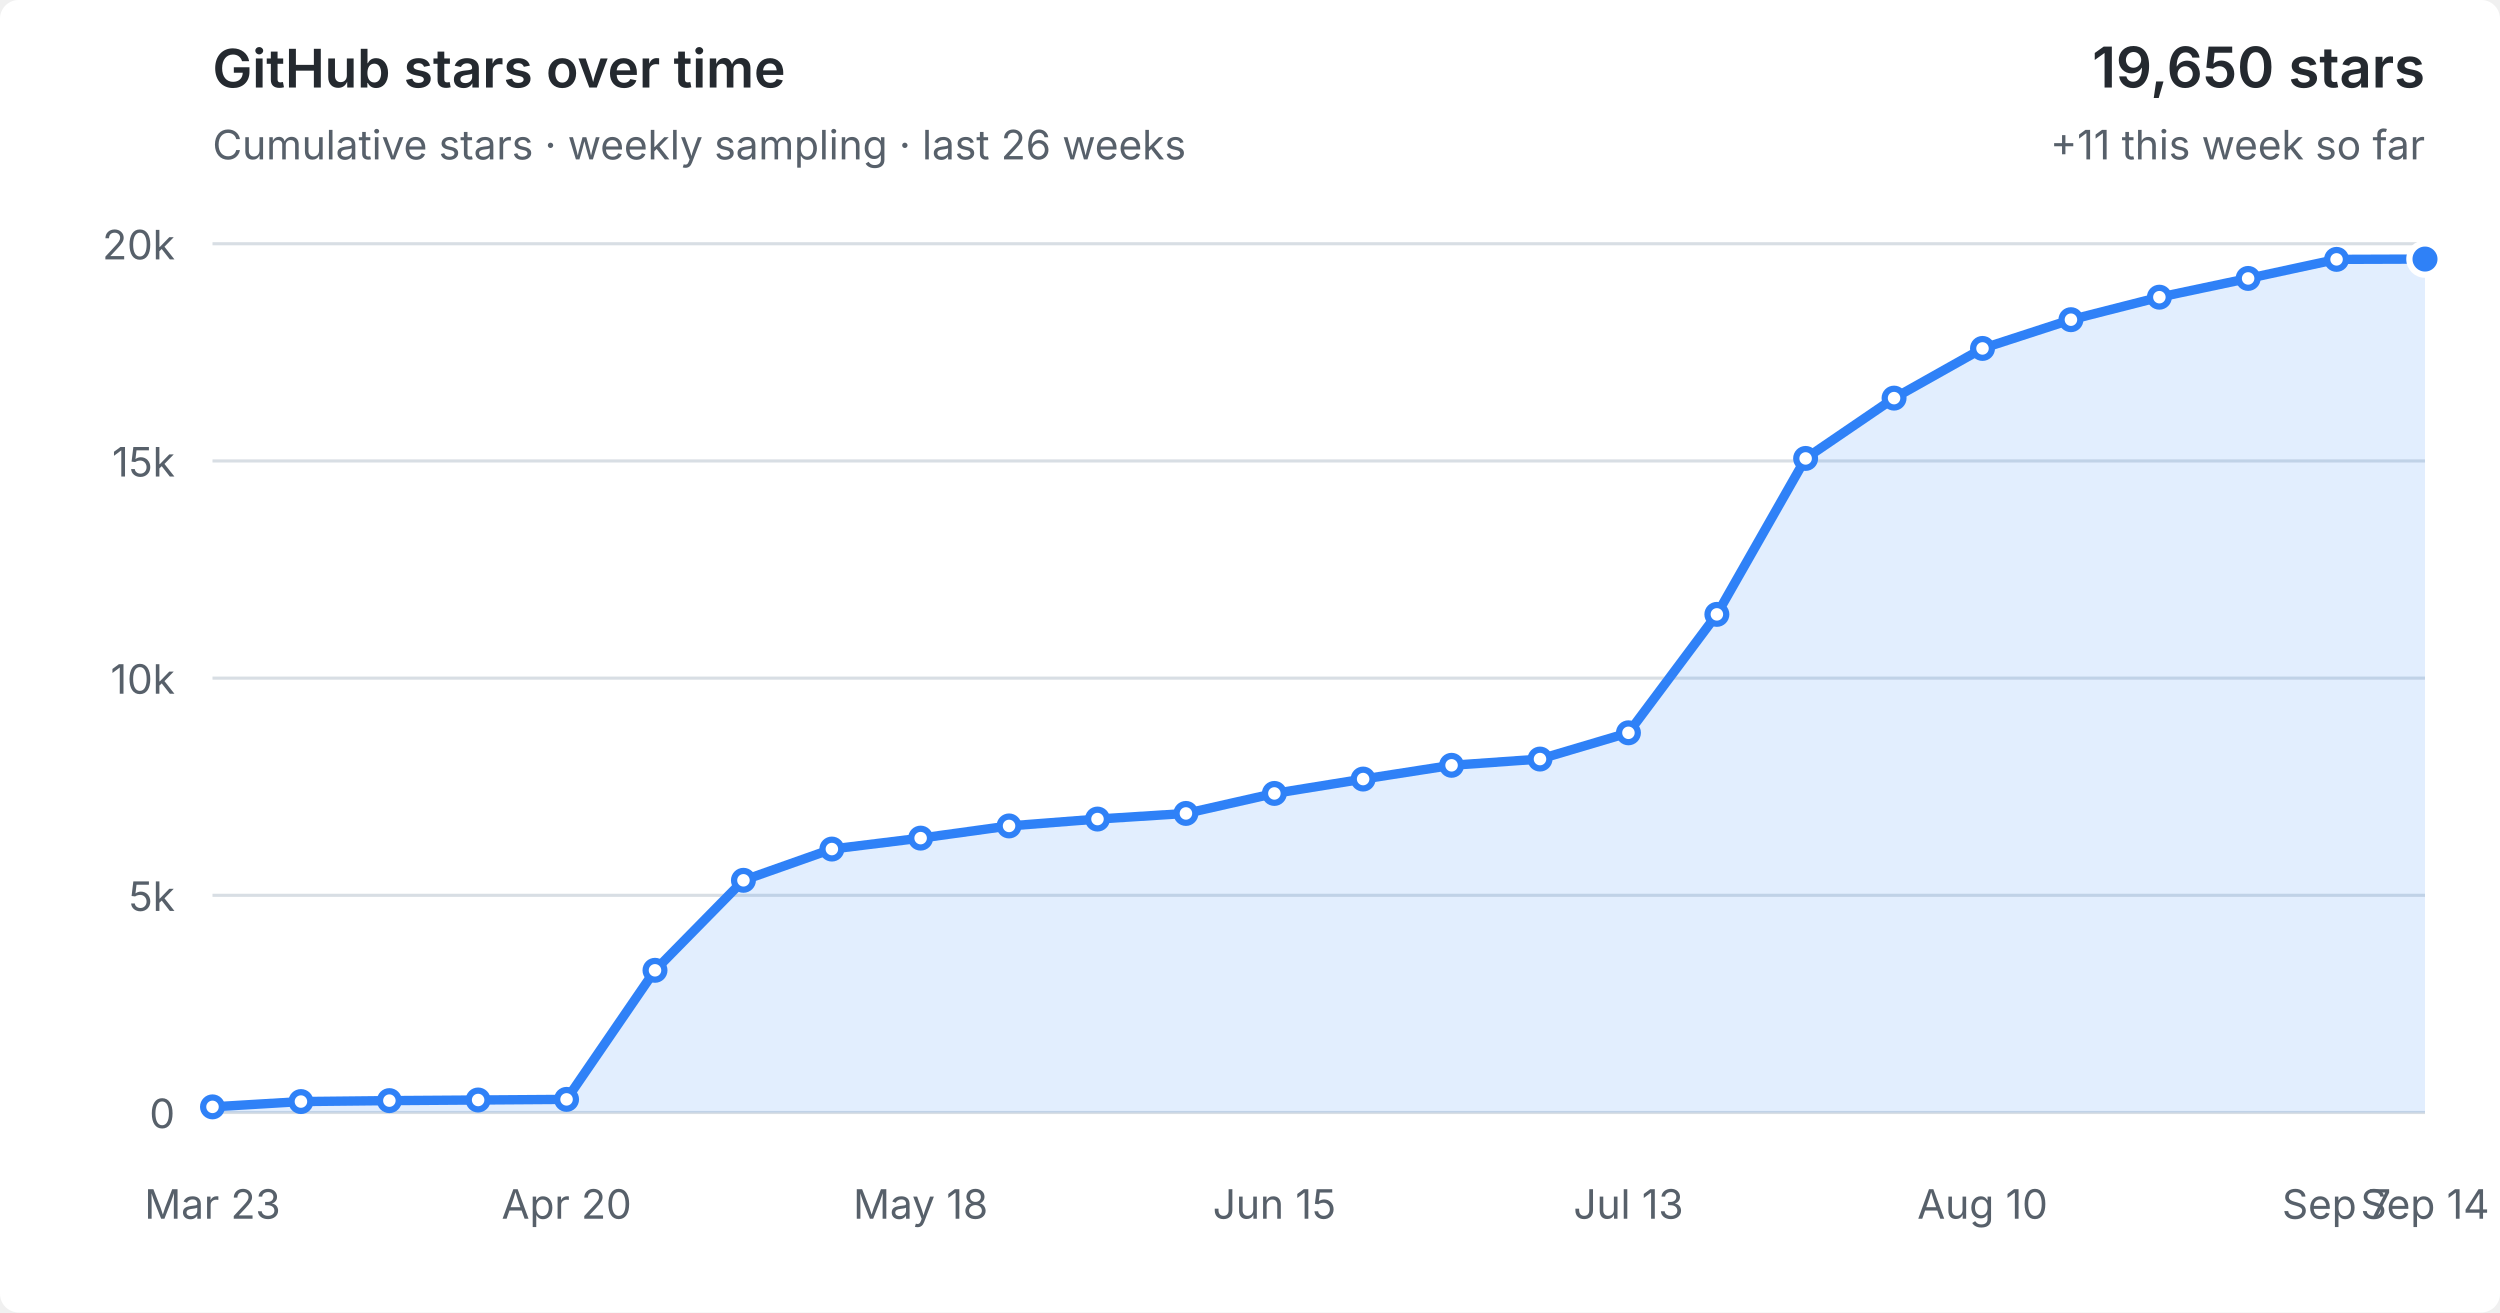
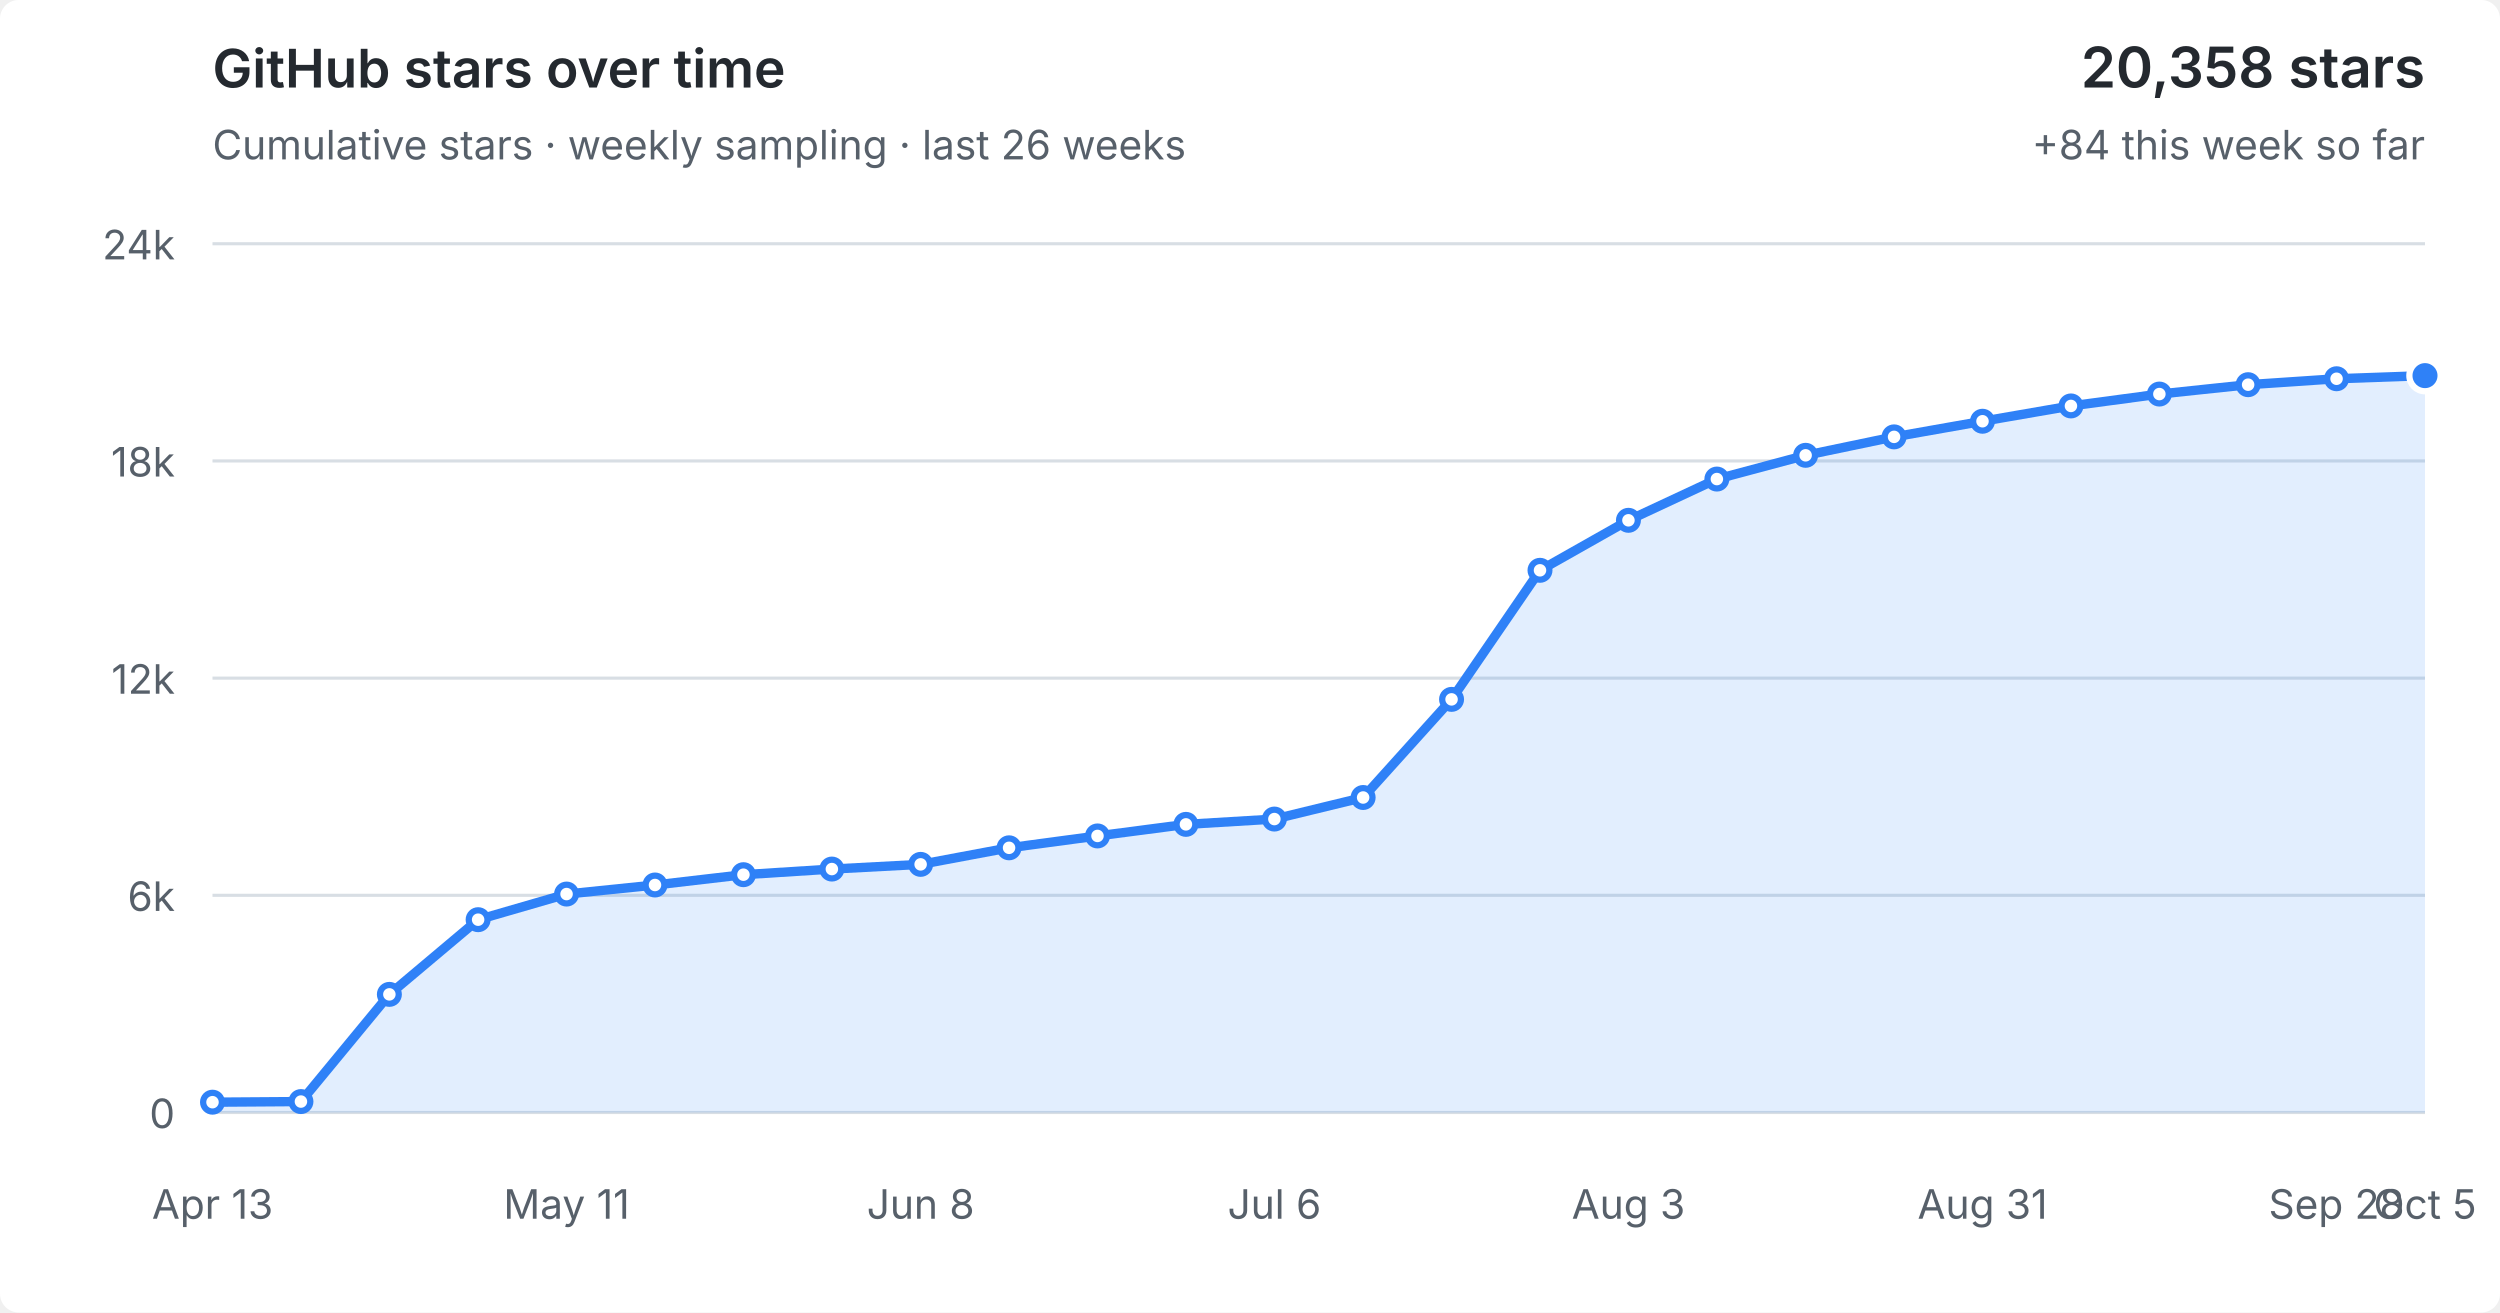
<svg xmlns="http://www.w3.org/2000/svg" viewBox="0 0 800 420" role="img" aria-labelledby="title desc">
  <style>
  :root { color-scheme: light dark; }
  .bg { fill: #fff; } text { fill: #57606a; font: 13px -apple-system,BlinkMacSystemFont,"Segoe UI",sans-serif; }
  .grid { stroke: #d8dee4; stroke-width: 1; }
  .area { fill: #2f81f7; fill-opacity: .14; } .line { fill: none; stroke: #2f81f7; stroke-width: 3; stroke-linejoin: round; stroke-linecap: round; }
  .point { fill: #fff; stroke: #2f81f7; stroke-width: 2; } .point.current { fill: #2f81f7; stroke: #fff; stroke-width: 2; }
  .heading { fill: #24292f; font-size: 17px; font-weight: 600; } .metric { fill: #24292f; font-size: 18px; font-weight: 600; }
  @media (prefers-color-scheme: dark) { .bg { fill: #0d1117; } text { fill: #8b949e; } .grid { stroke: #30363d; } .area { fill: #58a6ff; fill-opacity: .16; } .line { stroke: #58a6ff; } .point { fill: #0d1117; stroke: #58a6ff; } .point.current { fill: #58a6ff; stroke: #0d1117; } .heading,.metric { fill: #f0f6fc; } }
</style>
  <rect class="bg" width="100%" height="100%" rx="6" />
  <text class="heading" x="68" y="28">GitHub stars over time</text>
  <text x="68" y="51">Cumulative stars · weekly sampling · last 26 weeks</text>
-   <text class="metric" x="776" y="28" text-anchor="end">19,650 stars</text>
-   <text x="776" y="51" text-anchor="end">+11 this week so far</text>
+   <text class="metric" x="776" y="28" text-anchor="end">20,358 stars</text>
+   <text x="776" y="51" text-anchor="end">+84 this week so far</text>
  <line x1="68" y1="356.0" x2="776" y2="356.0" class="grid" />
  <text x="56" y="361.0" text-anchor="end">0</text>
  <line x1="68" y1="286.5" x2="776" y2="286.5" class="grid" />
-   <text x="56" y="291.5" text-anchor="end">5k</text>
+   <text x="56" y="291.5" text-anchor="end">6k</text>
  <line x1="68" y1="217.0" x2="776" y2="217.0" class="grid" />
-   <text x="56" y="222.0" text-anchor="end">10k</text>
+   <text x="56" y="222.0" text-anchor="end">12k</text>
  <line x1="68" y1="147.5" x2="776" y2="147.5" class="grid" />
-   <text x="56" y="152.5" text-anchor="end">15k</text>
+   <text x="56" y="152.5" text-anchor="end">18k</text>
  <line x1="68" y1="78.0" x2="776" y2="78.0" class="grid" />
-   <text x="56" y="83.0" text-anchor="end">20k</text>
-   <polygon class="area" points="68,356.0 68.0,354.2 96.3,352.5 124.6,352.2 153.0,352.0 181.3,351.8 209.6,310.5 237.9,281.7 266.2,271.7 294.6,268.2 322.9,264.3 351.2,262.1 379.5,260.3 407.8,253.9 436.2,249.3 464.5,244.9 492.8,242.9 521.1,234.5 549.4,196.6 577.8,146.7 606.1,127.4 634.4,111.5 662.7,102.3 691.0,95.1 719.4,89.1 747.7,83.0 776.0,82.9 776,356.0" />
-   <polyline class="line" points="68.0,354.2 96.3,352.5 124.6,352.2 153.0,352.0 181.3,351.8 209.6,310.5 237.9,281.7 266.2,271.7 294.6,268.2 322.9,264.3 351.2,262.1 379.5,260.3 407.8,253.9 436.2,249.3 464.5,244.9 492.8,242.9 521.1,234.5 549.4,196.6 577.8,146.7 606.1,127.4 634.4,111.5 662.7,102.3 691.0,95.1 719.4,89.1 747.7,83.0 776.0,82.9" />
-   <circle class="point" cx="68.0" cy="354.2" r="3" />
+   <text x="56" y="83.0" text-anchor="end">24k</text>
+   <polygon class="area" points="68,356.0 68.0,352.7 96.3,352.5 124.6,318.2 153.0,294.3 181.3,286.1 209.6,283.2 237.9,279.9 266.2,278.1 294.6,276.6 322.9,271.3 351.2,267.5 379.5,263.8 407.8,262.1 436.2,255.2 464.5,223.8 492.8,182.5 521.1,166.5 549.4,153.3 577.8,145.7 606.1,139.8 634.4,134.8 662.7,129.9 691.0,126.1 719.4,123.1 747.7,121.2 776.0,120.2 776,356.0" />
+   <polyline class="line" points="68.0,352.7 96.3,352.5 124.6,318.2 153.0,294.3 181.3,286.1 209.6,283.2 237.9,279.9 266.2,278.1 294.6,276.6 322.9,271.3 351.2,267.5 379.5,263.8 407.8,262.1 436.2,255.2 464.5,223.8 492.8,182.5 521.1,166.5 549.4,153.3 577.8,145.7 606.1,139.8 634.4,134.8 662.7,129.9 691.0,126.1 719.4,123.1 747.7,121.2 776.0,120.2" />
+   <circle class="point" cx="68.0" cy="352.7" r="3" />
  <circle class="point" cx="96.3" cy="352.5" r="3" />
-   <circle class="point" cx="124.6" cy="352.2" r="3" />
-   <circle class="point" cx="153.0" cy="352.0" r="3" />
-   <circle class="point" cx="181.3" cy="351.8" r="3" />
-   <circle class="point" cx="209.6" cy="310.5" r="3" />
-   <circle class="point" cx="237.9" cy="281.7" r="3" />
-   <circle class="point" cx="266.2" cy="271.7" r="3" />
-   <circle class="point" cx="294.6" cy="268.2" r="3" />
-   <circle class="point" cx="322.9" cy="264.3" r="3" />
-   <circle class="point" cx="351.2" cy="262.1" r="3" />
-   <circle class="point" cx="379.5" cy="260.3" r="3" />
-   <circle class="point" cx="407.8" cy="253.9" r="3" />
-   <circle class="point" cx="436.2" cy="249.3" r="3" />
-   <circle class="point" cx="464.5" cy="244.9" r="3" />
-   <circle class="point" cx="492.8" cy="242.9" r="3" />
-   <circle class="point" cx="521.1" cy="234.5" r="3" />
-   <circle class="point" cx="549.4" cy="196.6" r="3" />
-   <circle class="point" cx="577.8" cy="146.7" r="3" />
-   <circle class="point" cx="606.1" cy="127.4" r="3" />
-   <circle class="point" cx="634.4" cy="111.5" r="3" />
-   <circle class="point" cx="662.7" cy="102.3" r="3" />
-   <circle class="point" cx="691.0" cy="95.1" r="3" />
-   <circle class="point" cx="719.4" cy="89.1" r="3" />
-   <circle class="point" cx="747.7" cy="83.0" r="3" />
-   <circle class="point current" cx="776.0" cy="82.9" r="5" />
-   <text x="68.0" y="390" text-anchor="middle">Mar 23</text>
-   <text x="181.3" y="390" text-anchor="middle">Apr 20</text>
-   <text x="294.6" y="390" text-anchor="middle">May 18</text>
-   <text x="407.8" y="390" text-anchor="middle">Jun 15</text>
-   <text x="521.1" y="390" text-anchor="middle">Jul 13</text>
-   <text x="634.4" y="390" text-anchor="middle">Aug 10</text>
-   <text x="747.7" y="390" text-anchor="middle">Sep 7</text>
-   <text x="776.0" y="390" text-anchor="middle">Sep 14</text>
+   <circle class="point" cx="124.6" cy="318.2" r="3" />
+   <circle class="point" cx="153.0" cy="294.3" r="3" />
+   <circle class="point" cx="181.3" cy="286.1" r="3" />
+   <circle class="point" cx="209.6" cy="283.2" r="3" />
+   <circle class="point" cx="237.9" cy="279.9" r="3" />
+   <circle class="point" cx="266.2" cy="278.1" r="3" />
+   <circle class="point" cx="294.6" cy="276.6" r="3" />
+   <circle class="point" cx="322.9" cy="271.3" r="3" />
+   <circle class="point" cx="351.2" cy="267.5" r="3" />
+   <circle class="point" cx="379.5" cy="263.8" r="3" />
+   <circle class="point" cx="407.8" cy="262.1" r="3" />
+   <circle class="point" cx="436.2" cy="255.2" r="3" />
+   <circle class="point" cx="464.5" cy="223.8" r="3" />
+   <circle class="point" cx="492.8" cy="182.5" r="3" />
+   <circle class="point" cx="521.1" cy="166.5" r="3" />
+   <circle class="point" cx="549.4" cy="153.3" r="3" />
+   <circle class="point" cx="577.8" cy="145.7" r="3" />
+   <circle class="point" cx="606.1" cy="139.8" r="3" />
+   <circle class="point" cx="634.4" cy="134.8" r="3" />
+   <circle class="point" cx="662.7" cy="129.9" r="3" />
+   <circle class="point" cx="691.0" cy="126.1" r="3" />
+   <circle class="point" cx="719.4" cy="123.1" r="3" />
+   <circle class="point" cx="747.7" cy="121.2" r="3" />
+   <circle class="point current" cx="776.0" cy="120.2" r="5" />
+   <text x="68.0" y="390" text-anchor="middle">Apr 13</text>
+   <text x="181.3" y="390" text-anchor="middle">May 11</text>
+   <text x="294.6" y="390" text-anchor="middle">Jun 8</text>
+   <text x="407.8" y="390" text-anchor="middle">Jul 6</text>
+   <text x="521.1" y="390" text-anchor="middle">Aug 3</text>
+   <text x="634.4" y="390" text-anchor="middle">Aug 31</text>
+   <text x="747.7" y="390" text-anchor="middle">Sep 28</text>
+   <text x="776.0" y="390" text-anchor="middle">Oct 5</text>
</svg>
